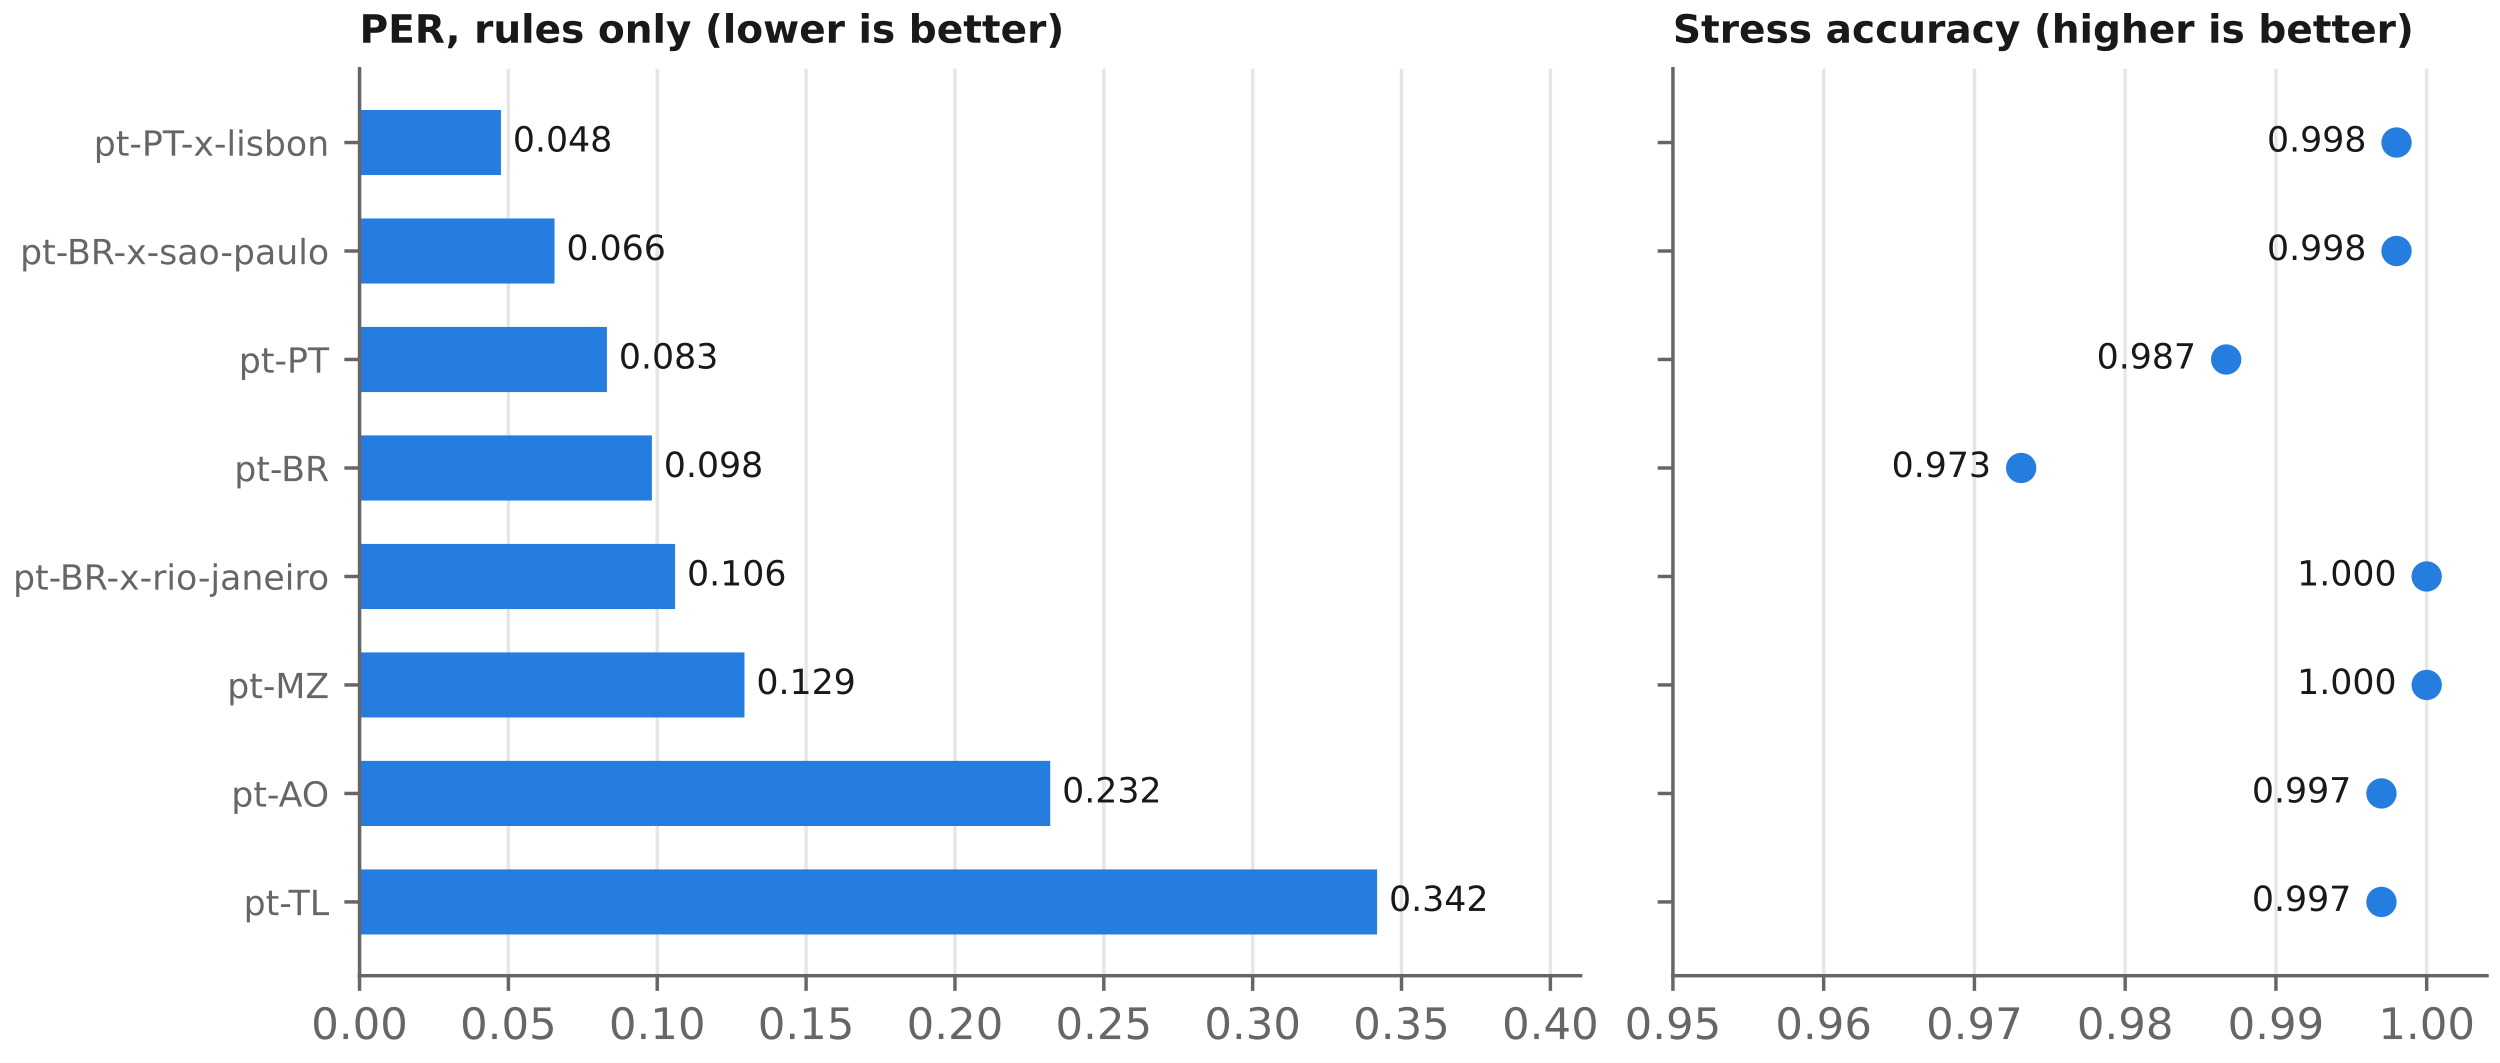
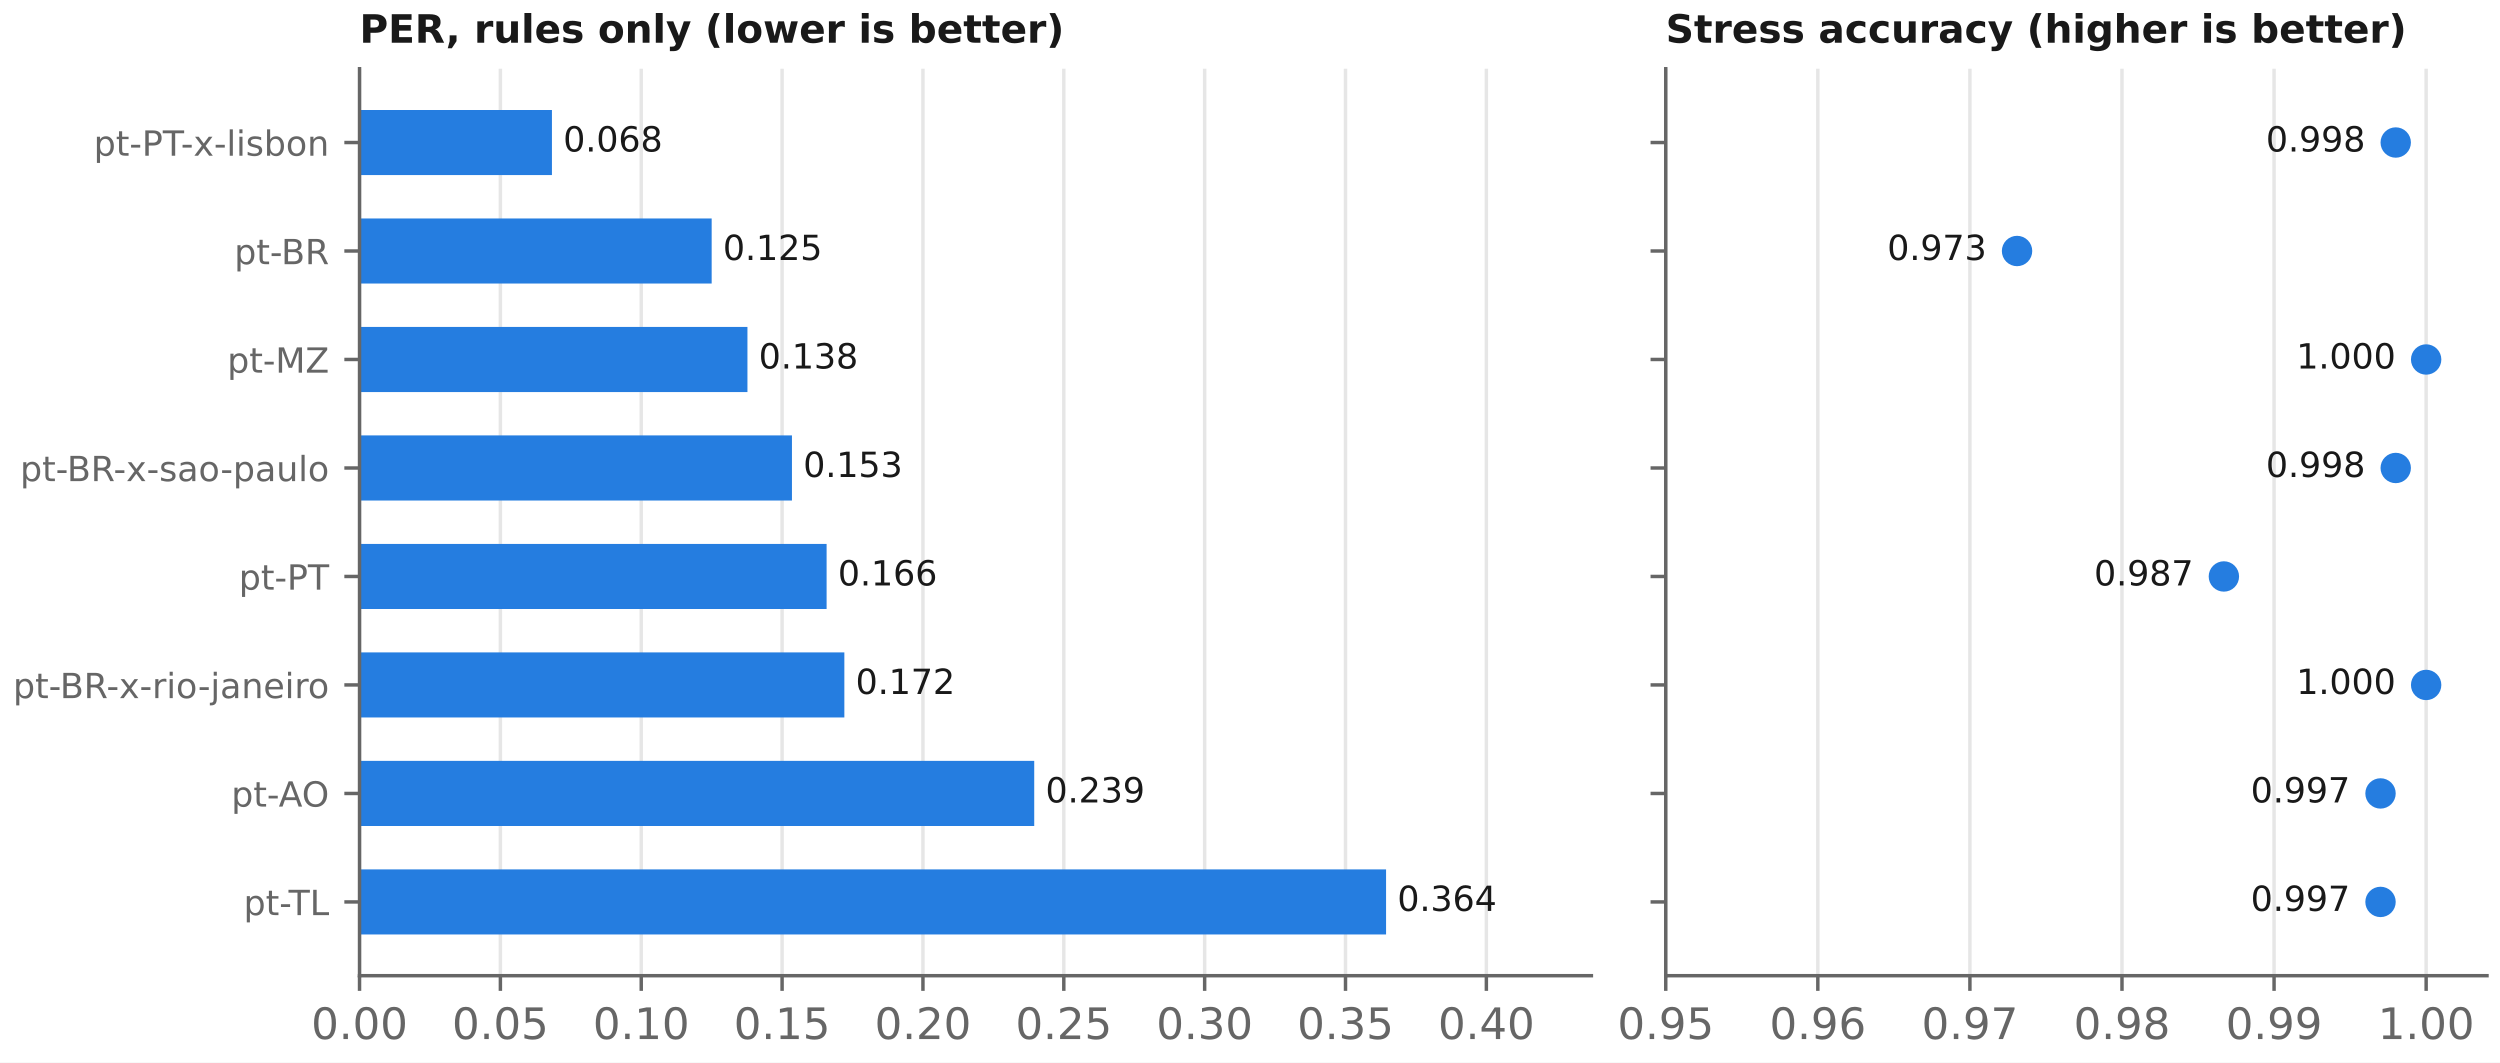
<svg xmlns="http://www.w3.org/2000/svg" xmlns:xlink="http://www.w3.org/1999/xlink" width="576pt" height="244.8pt" viewBox="0 0 576 244.8" version="1.1">
  <defs>
    <style type="text/css">*{stroke-linejoin: round; stroke-linecap: butt}</style>
  </defs>
  <g id="figure_1">
    <g id="patch_1">
      <path d="M 0 244.8  L 576 244.8  L 576 0  L 0 0  z " style="fill: #ffffff" />
    </g>
    <g id="axes_1">
      <g id="patch_2">
-         <path d="M 82.836 224.8  L 364.176 224.8  L 364.176 15.839  L 82.836 15.839  z " style="fill: #ffffff" />
+         <path d="M 82.836 224.8  L 366.654 224.8  L 366.654 15.839  L 82.836 15.839  z " style="fill: #ffffff" />
      </g>
      <g id="matplotlib.axis_1">
        <g id="xtick_1">
          <g id="line2d_1">
-             <path d="M 82.836 224.8  L 82.836 15.839  " clip-path="url(#p4ce81a3089)" style="fill: none; stroke: #e6e6e6; stroke-width: 0.8; stroke-linecap: square" />
+             <path d="M 82.836 224.8  L 82.836 15.839  " clip-path="url(#pa067309604)" style="fill: none; stroke: #e6e6e6; stroke-width: 0.8; stroke-linecap: square" />
          </g>
          <g id="line2d_2">
            <defs>
              <path id="m0db574f044" d="M 0 0  L 0 3.5  " style="stroke: #666666; stroke-width: 0.8" />
            </defs>
            <g>
              <use xlink:href="#m0db574f044" x="82.836" y="224.8" style="fill: #666666; stroke: #666666; stroke-width: 0.8" />
            </g>
          </g>
          <g id="text_1">
            <text style="font-size: 10px; font-family: 'DejaVu Sans', 'Bitstream Vera Sans', 'Computer Modern Sans Serif', 'Lucida Grande', 'Verdana', 'Geneva', 'Lucid', 'Arial', 'Helvetica', 'Avant Garde', sans-serif; text-anchor: middle; fill: #666666" x="82.836" y="239.397" transform="rotate(-0 82.83649 239.3974)">0.00</text>
          </g>
        </g>
        <g id="xtick_2">
          <g id="line2d_3">
-             <path d="M 117.133 224.8  L 117.133 15.839  " clip-path="url(#p4ce81a3089)" style="fill: none; stroke: #e6e6e6; stroke-width: 0.8; stroke-linecap: square" />
+             <path d="M 115.289 224.8  L 115.289 15.839  " clip-path="url(#pa067309604)" style="fill: none; stroke: #e6e6e6; stroke-width: 0.8; stroke-linecap: square" />
          </g>
          <g id="line2d_4">
            <g>
-               <use xlink:href="#m0db574f044" x="117.133" y="224.8" style="fill: #666666; stroke: #666666; stroke-width: 0.8" />
+               <use xlink:href="#m0db574f044" x="115.289" y="224.8" style="fill: #666666; stroke: #666666; stroke-width: 0.8" />
            </g>
          </g>
          <g id="text_2">
-             <text style="font-size: 10px; font-family: 'DejaVu Sans', 'Bitstream Vera Sans', 'Computer Modern Sans Serif', 'Lucida Grande', 'Verdana', 'Geneva', 'Lucid', 'Arial', 'Helvetica', 'Avant Garde', sans-serif; text-anchor: middle; fill: #666666" x="117.133" y="239.397" transform="rotate(-0 117.1328 239.3974)">0.05</text>
+             <text style="font-size: 10px; font-family: 'DejaVu Sans', 'Bitstream Vera Sans', 'Computer Modern Sans Serif', 'Lucida Grande', 'Verdana', 'Geneva', 'Lucid', 'Arial', 'Helvetica', 'Avant Garde', sans-serif; text-anchor: middle; fill: #666666" x="115.289" y="239.397" transform="rotate(-0 115.2892 239.3974)">0.05</text>
          </g>
        </g>
        <g id="xtick_3">
          <g id="line2d_5">
-             <path d="M 151.429 224.8  L 151.429 15.839  " clip-path="url(#p4ce81a3089)" style="fill: none; stroke: #e6e6e6; stroke-width: 0.8; stroke-linecap: square" />
+             <path d="M 147.742 224.8  L 147.742 15.839  " clip-path="url(#pa067309604)" style="fill: none; stroke: #e6e6e6; stroke-width: 0.8; stroke-linecap: square" />
          </g>
          <g id="line2d_6">
            <g>
-               <use xlink:href="#m0db574f044" x="151.429" y="224.8" style="fill: #666666; stroke: #666666; stroke-width: 0.8" />
+               <use xlink:href="#m0db574f044" x="147.742" y="224.8" style="fill: #666666; stroke: #666666; stroke-width: 0.8" />
            </g>
          </g>
          <g id="text_3">
-             <text style="font-size: 10px; font-family: 'DejaVu Sans', 'Bitstream Vera Sans', 'Computer Modern Sans Serif', 'Lucida Grande', 'Verdana', 'Geneva', 'Lucid', 'Arial', 'Helvetica', 'Avant Garde', sans-serif; text-anchor: middle; fill: #666666" x="151.429" y="239.397" transform="rotate(-0 151.4291 239.3974)">0.10</text>
+             <text style="font-size: 10px; font-family: 'DejaVu Sans', 'Bitstream Vera Sans', 'Computer Modern Sans Serif', 'Lucida Grande', 'Verdana', 'Geneva', 'Lucid', 'Arial', 'Helvetica', 'Avant Garde', sans-serif; text-anchor: middle; fill: #666666" x="147.742" y="239.397" transform="rotate(-0 147.7418 239.3974)">0.10</text>
          </g>
        </g>
        <g id="xtick_4">
          <g id="line2d_7">
-             <path d="M 185.725 224.8  L 185.725 15.839  " clip-path="url(#p4ce81a3089)" style="fill: none; stroke: #e6e6e6; stroke-width: 0.8; stroke-linecap: square" />
+             <path d="M 180.194 224.8  L 180.194 15.839  " clip-path="url(#pa067309604)" style="fill: none; stroke: #e6e6e6; stroke-width: 0.8; stroke-linecap: square" />
          </g>
          <g id="line2d_8">
            <g>
-               <use xlink:href="#m0db574f044" x="185.725" y="224.8" style="fill: #666666; stroke: #666666; stroke-width: 0.8" />
+               <use xlink:href="#m0db574f044" x="180.194" y="224.8" style="fill: #666666; stroke: #666666; stroke-width: 0.8" />
            </g>
          </g>
          <g id="text_4">
-             <text style="font-size: 10px; font-family: 'DejaVu Sans', 'Bitstream Vera Sans', 'Computer Modern Sans Serif', 'Lucida Grande', 'Verdana', 'Geneva', 'Lucid', 'Arial', 'Helvetica', 'Avant Garde', sans-serif; text-anchor: middle; fill: #666666" x="185.725" y="239.397" transform="rotate(-0 185.7254 239.3974)">0.15</text>
+             <text style="font-size: 10px; font-family: 'DejaVu Sans', 'Bitstream Vera Sans', 'Computer Modern Sans Serif', 'Lucida Grande', 'Verdana', 'Geneva', 'Lucid', 'Arial', 'Helvetica', 'Avant Garde', sans-serif; text-anchor: middle; fill: #666666" x="180.194" y="239.397" transform="rotate(-0 180.1945 239.3974)">0.15</text>
          </g>
        </g>
        <g id="xtick_5">
          <g id="line2d_9">
-             <path d="M 220.022 224.8  L 220.022 15.839  " clip-path="url(#p4ce81a3089)" style="fill: none; stroke: #e6e6e6; stroke-width: 0.8; stroke-linecap: square" />
+             <path d="M 212.647 224.8  L 212.647 15.839  " clip-path="url(#pa067309604)" style="fill: none; stroke: #e6e6e6; stroke-width: 0.8; stroke-linecap: square" />
          </g>
          <g id="line2d_10">
            <g>
-               <use xlink:href="#m0db574f044" x="220.022" y="224.8" style="fill: #666666; stroke: #666666; stroke-width: 0.8" />
+               <use xlink:href="#m0db574f044" x="212.647" y="224.8" style="fill: #666666; stroke: #666666; stroke-width: 0.8" />
            </g>
          </g>
          <g id="text_5">
-             <text style="font-size: 10px; font-family: 'DejaVu Sans', 'Bitstream Vera Sans', 'Computer Modern Sans Serif', 'Lucida Grande', 'Verdana', 'Geneva', 'Lucid', 'Arial', 'Helvetica', 'Avant Garde', sans-serif; text-anchor: middle; fill: #666666" x="220.022" y="239.397" transform="rotate(-0 220.0217 239.3974)">0.20</text>
+             <text style="font-size: 10px; font-family: 'DejaVu Sans', 'Bitstream Vera Sans', 'Computer Modern Sans Serif', 'Lucida Grande', 'Verdana', 'Geneva', 'Lucid', 'Arial', 'Helvetica', 'Avant Garde', sans-serif; text-anchor: middle; fill: #666666" x="212.647" y="239.397" transform="rotate(-0 212.6471 239.3974)">0.20</text>
          </g>
        </g>
        <g id="xtick_6">
          <g id="line2d_11">
-             <path d="M 254.318 224.8  L 254.318 15.839  " clip-path="url(#p4ce81a3089)" style="fill: none; stroke: #e6e6e6; stroke-width: 0.8; stroke-linecap: square" />
+             <path d="M 245.1 224.8  L 245.1 15.839  " clip-path="url(#pa067309604)" style="fill: none; stroke: #e6e6e6; stroke-width: 0.8; stroke-linecap: square" />
          </g>
          <g id="line2d_12">
            <g>
-               <use xlink:href="#m0db574f044" x="254.318" y="224.8" style="fill: #666666; stroke: #666666; stroke-width: 0.8" />
+               <use xlink:href="#m0db574f044" x="245.1" y="224.8" style="fill: #666666; stroke: #666666; stroke-width: 0.8" />
            </g>
          </g>
          <g id="text_6">
-             <text style="font-size: 10px; font-family: 'DejaVu Sans', 'Bitstream Vera Sans', 'Computer Modern Sans Serif', 'Lucida Grande', 'Verdana', 'Geneva', 'Lucid', 'Arial', 'Helvetica', 'Avant Garde', sans-serif; text-anchor: middle; fill: #666666" x="254.318" y="239.397" transform="rotate(-0 254.318 239.3974)">0.25</text>
+             <text style="font-size: 10px; font-family: 'DejaVu Sans', 'Bitstream Vera Sans', 'Computer Modern Sans Serif', 'Lucida Grande', 'Verdana', 'Geneva', 'Lucid', 'Arial', 'Helvetica', 'Avant Garde', sans-serif; text-anchor: middle; fill: #666666" x="245.1" y="239.397" transform="rotate(-0 245.0998 239.3974)">0.25</text>
          </g>
        </g>
        <g id="xtick_7">
          <g id="line2d_13">
-             <path d="M 288.614 224.8  L 288.614 15.839  " clip-path="url(#p4ce81a3089)" style="fill: none; stroke: #e6e6e6; stroke-width: 0.8; stroke-linecap: square" />
+             <path d="M 277.552 224.8  L 277.552 15.839  " clip-path="url(#pa067309604)" style="fill: none; stroke: #e6e6e6; stroke-width: 0.8; stroke-linecap: square" />
          </g>
          <g id="line2d_14">
            <g>
-               <use xlink:href="#m0db574f044" x="288.614" y="224.8" style="fill: #666666; stroke: #666666; stroke-width: 0.8" />
+               <use xlink:href="#m0db574f044" x="277.552" y="224.8" style="fill: #666666; stroke: #666666; stroke-width: 0.8" />
            </g>
          </g>
          <g id="text_7">
-             <text style="font-size: 10px; font-family: 'DejaVu Sans', 'Bitstream Vera Sans', 'Computer Modern Sans Serif', 'Lucida Grande', 'Verdana', 'Geneva', 'Lucid', 'Arial', 'Helvetica', 'Avant Garde', sans-serif; text-anchor: middle; fill: #666666" x="288.614" y="239.397" transform="rotate(-0 288.6143 239.3974)">0.30</text>
+             <text style="font-size: 10px; font-family: 'DejaVu Sans', 'Bitstream Vera Sans', 'Computer Modern Sans Serif', 'Lucida Grande', 'Verdana', 'Geneva', 'Lucid', 'Arial', 'Helvetica', 'Avant Garde', sans-serif; text-anchor: middle; fill: #666666" x="277.552" y="239.397" transform="rotate(-0 277.5525 239.3974)">0.30</text>
          </g>
        </g>
        <g id="xtick_8">
          <g id="line2d_15">
-             <path d="M 322.911 224.8  L 322.911 15.839  " clip-path="url(#p4ce81a3089)" style="fill: none; stroke: #e6e6e6; stroke-width: 0.8; stroke-linecap: square" />
+             <path d="M 310.005 224.8  L 310.005 15.839  " clip-path="url(#pa067309604)" style="fill: none; stroke: #e6e6e6; stroke-width: 0.8; stroke-linecap: square" />
          </g>
          <g id="line2d_16">
            <g>
-               <use xlink:href="#m0db574f044" x="322.911" y="224.8" style="fill: #666666; stroke: #666666; stroke-width: 0.8" />
+               <use xlink:href="#m0db574f044" x="310.005" y="224.8" style="fill: #666666; stroke: #666666; stroke-width: 0.8" />
            </g>
          </g>
          <g id="text_8">
-             <text style="font-size: 10px; font-family: 'DejaVu Sans', 'Bitstream Vera Sans', 'Computer Modern Sans Serif', 'Lucida Grande', 'Verdana', 'Geneva', 'Lucid', 'Arial', 'Helvetica', 'Avant Garde', sans-serif; text-anchor: middle; fill: #666666" x="322.911" y="239.397" transform="rotate(-0 322.9106 239.3974)">0.35</text>
+             <text style="font-size: 10px; font-family: 'DejaVu Sans', 'Bitstream Vera Sans', 'Computer Modern Sans Serif', 'Lucida Grande', 'Verdana', 'Geneva', 'Lucid', 'Arial', 'Helvetica', 'Avant Garde', sans-serif; text-anchor: middle; fill: #666666" x="310.005" y="239.397" transform="rotate(-0 310.0051 239.3974)">0.35</text>
          </g>
        </g>
        <g id="xtick_9">
          <g id="line2d_17">
-             <path d="M 357.207 224.8  L 357.207 15.839  " clip-path="url(#p4ce81a3089)" style="fill: none; stroke: #e6e6e6; stroke-width: 0.8; stroke-linecap: square" />
+             <path d="M 342.458 224.8  L 342.458 15.839  " clip-path="url(#pa067309604)" style="fill: none; stroke: #e6e6e6; stroke-width: 0.8; stroke-linecap: square" />
          </g>
          <g id="line2d_18">
            <g>
-               <use xlink:href="#m0db574f044" x="357.207" y="224.8" style="fill: #666666; stroke: #666666; stroke-width: 0.8" />
+               <use xlink:href="#m0db574f044" x="342.458" y="224.8" style="fill: #666666; stroke: #666666; stroke-width: 0.8" />
            </g>
          </g>
          <g id="text_9">
-             <text style="font-size: 10px; font-family: 'DejaVu Sans', 'Bitstream Vera Sans', 'Computer Modern Sans Serif', 'Lucida Grande', 'Verdana', 'Geneva', 'Lucid', 'Arial', 'Helvetica', 'Avant Garde', sans-serif; text-anchor: middle; fill: #666666" x="357.207" y="239.397" transform="rotate(-0 357.2069 239.3974)">0.40</text>
+             <text style="font-size: 10px; font-family: 'DejaVu Sans', 'Bitstream Vera Sans', 'Computer Modern Sans Serif', 'Lucida Grande', 'Verdana', 'Geneva', 'Lucid', 'Arial', 'Helvetica', 'Avant Garde', sans-serif; text-anchor: middle; fill: #666666" x="342.458" y="239.397" transform="rotate(-0 342.4578 239.3974)">0.40</text>
          </g>
        </g>
      </g>
      <g id="matplotlib.axis_2">
        <g id="ytick_1">
          <g id="line2d_19">
            <defs>
              <path id="m9a97e96fcf" d="M 0 0  L -3.5 0  " style="stroke: #666666; stroke-width: 0.8" />
            </defs>
            <g>
              <use xlink:href="#m9a97e96fcf" x="82.836" y="32.836" style="fill: #666666; stroke: #666666; stroke-width: 0.8" />
            </g>
          </g>
          <g id="text_10">
            <text style="font-size: 8px; font-family: 'DejaVu Sans', 'Bitstream Vera Sans', 'Computer Modern Sans Serif', 'Lucida Grande', 'Verdana', 'Geneva', 'Lucid', 'Arial', 'Helvetica', 'Avant Garde', sans-serif; text-anchor: end; fill: #666666" x="75.836" y="35.875" transform="rotate(-0 75.83649 35.87503)">pt-PT-x-lisbon</text>
          </g>
        </g>
        <g id="ytick_2">
          <g id="line2d_20">
            <g>
              <use xlink:href="#m9a97e96fcf" x="82.836" y="57.831" style="fill: #666666; stroke: #666666; stroke-width: 0.8" />
            </g>
          </g>
          <g id="text_11">
-             <text style="font-size: 8px; font-family: 'DejaVu Sans', 'Bitstream Vera Sans', 'Computer Modern Sans Serif', 'Lucida Grande', 'Verdana', 'Geneva', 'Lucid', 'Arial', 'Helvetica', 'Avant Garde', sans-serif; text-anchor: end; fill: #666666" x="75.836" y="60.87" transform="rotate(-0 75.83649 60.87036)">pt-BR-x-sao-paulo</text>
+             <text style="font-size: 8px; font-family: 'DejaVu Sans', 'Bitstream Vera Sans', 'Computer Modern Sans Serif', 'Lucida Grande', 'Verdana', 'Geneva', 'Lucid', 'Arial', 'Helvetica', 'Avant Garde', sans-serif; text-anchor: end; fill: #666666" x="75.836" y="60.87" transform="rotate(-0 75.83649 60.87004)">pt-BR</text>
          </g>
        </g>
        <g id="ytick_3">
          <g id="line2d_21">
            <g>
              <use xlink:href="#m9a97e96fcf" x="82.836" y="82.826" style="fill: #666666; stroke: #666666; stroke-width: 0.8" />
            </g>
          </g>
          <g id="text_12">
-             <text style="font-size: 8px; font-family: 'DejaVu Sans', 'Bitstream Vera Sans', 'Computer Modern Sans Serif', 'Lucida Grande', 'Verdana', 'Geneva', 'Lucid', 'Arial', 'Helvetica', 'Avant Garde', sans-serif; text-anchor: end; fill: #666666" x="75.836" y="85.865" transform="rotate(-0 75.83649 85.86537)">pt-PT</text>
+             <text style="font-size: 8px; font-family: 'DejaVu Sans', 'Bitstream Vera Sans', 'Computer Modern Sans Serif', 'Lucida Grande', 'Verdana', 'Geneva', 'Lucid', 'Arial', 'Helvetica', 'Avant Garde', sans-serif; text-anchor: end; fill: #666666" x="75.836" y="85.865" transform="rotate(-0 75.83649 85.86537)">pt-MZ</text>
          </g>
        </g>
        <g id="ytick_4">
          <g id="line2d_22">
            <g>
              <use xlink:href="#m9a97e96fcf" x="82.836" y="107.822" style="fill: #666666; stroke: #666666; stroke-width: 0.8" />
            </g>
          </g>
          <g id="text_13">
-             <text style="font-size: 8px; font-family: 'DejaVu Sans', 'Bitstream Vera Sans', 'Computer Modern Sans Serif', 'Lucida Grande', 'Verdana', 'Geneva', 'Lucid', 'Arial', 'Helvetica', 'Avant Garde', sans-serif; text-anchor: end; fill: #666666" x="75.836" y="110.861" transform="rotate(-0 75.83649 110.8607)">pt-BR</text>
+             <text style="font-size: 8px; font-family: 'DejaVu Sans', 'Bitstream Vera Sans', 'Computer Modern Sans Serif', 'Lucida Grande', 'Verdana', 'Geneva', 'Lucid', 'Arial', 'Helvetica', 'Avant Garde', sans-serif; text-anchor: end; fill: #666666" x="75.836" y="110.861" transform="rotate(-0 75.83649 110.861)">pt-BR-x-sao-paulo</text>
          </g>
        </g>
        <g id="ytick_5">
          <g id="line2d_23">
            <g>
              <use xlink:href="#m9a97e96fcf" x="82.836" y="132.817" style="fill: #666666; stroke: #666666; stroke-width: 0.8" />
            </g>
          </g>
          <g id="text_14">
-             <text style="font-size: 8px; font-family: 'DejaVu Sans', 'Bitstream Vera Sans', 'Computer Modern Sans Serif', 'Lucida Grande', 'Verdana', 'Geneva', 'Lucid', 'Arial', 'Helvetica', 'Avant Garde', sans-serif; text-anchor: end; fill: #666666" x="75.836" y="135.856" transform="rotate(-0 75.83649 135.8563)">pt-BR-x-rio-janeiro</text>
+             <text style="font-size: 8px; font-family: 'DejaVu Sans', 'Bitstream Vera Sans', 'Computer Modern Sans Serif', 'Lucida Grande', 'Verdana', 'Geneva', 'Lucid', 'Arial', 'Helvetica', 'Avant Garde', sans-serif; text-anchor: end; fill: #666666" x="75.836" y="135.856" transform="rotate(-0 75.83649 135.856)">pt-PT</text>
          </g>
        </g>
        <g id="ytick_6">
          <g id="line2d_24">
            <g>
              <use xlink:href="#m9a97e96fcf" x="82.836" y="157.812" style="fill: #666666; stroke: #666666; stroke-width: 0.8" />
            </g>
          </g>
          <g id="text_15">
-             <text style="font-size: 8px; font-family: 'DejaVu Sans', 'Bitstream Vera Sans', 'Computer Modern Sans Serif', 'Lucida Grande', 'Verdana', 'Geneva', 'Lucid', 'Arial', 'Helvetica', 'Avant Garde', sans-serif; text-anchor: end; fill: #666666" x="75.836" y="160.851" transform="rotate(-0 75.83649 160.8513)">pt-MZ</text>
+             <text style="font-size: 8px; font-family: 'DejaVu Sans', 'Bitstream Vera Sans', 'Computer Modern Sans Serif', 'Lucida Grande', 'Verdana', 'Geneva', 'Lucid', 'Arial', 'Helvetica', 'Avant Garde', sans-serif; text-anchor: end; fill: #666666" x="75.836" y="160.852" transform="rotate(-0 75.83649 160.8517)">pt-BR-x-rio-janeiro</text>
          </g>
        </g>
        <g id="ytick_7">
          <g id="line2d_25">
            <g>
              <use xlink:href="#m9a97e96fcf" x="82.836" y="182.808" style="fill: #666666; stroke: #666666; stroke-width: 0.8" />
            </g>
          </g>
          <g id="text_16">
            <text style="font-size: 8px; font-family: 'DejaVu Sans', 'Bitstream Vera Sans', 'Computer Modern Sans Serif', 'Lucida Grande', 'Verdana', 'Geneva', 'Lucid', 'Arial', 'Helvetica', 'Avant Garde', sans-serif; text-anchor: end; fill: #666666" x="75.836" y="185.847" transform="rotate(-0 75.83649 185.8467)">pt-AO</text>
          </g>
        </g>
        <g id="ytick_8">
          <g id="line2d_26">
            <g>
              <use xlink:href="#m9a97e96fcf" x="82.836" y="207.803" style="fill: #666666; stroke: #666666; stroke-width: 0.8" />
            </g>
          </g>
          <g id="text_17">
            <text style="font-size: 8px; font-family: 'DejaVu Sans', 'Bitstream Vera Sans', 'Computer Modern Sans Serif', 'Lucida Grande', 'Verdana', 'Geneva', 'Lucid', 'Arial', 'Helvetica', 'Avant Garde', sans-serif; text-anchor: end; fill: #666666" x="75.836" y="210.842" transform="rotate(-0 75.83649 210.842)">pt-TL</text>
          </g>
        </g>
      </g>
      <g id="patch_3">
-         <path d="M 82.836 25.337  L 115.418 25.337  L 115.418 40.334  L 82.836 40.334  z " clip-path="url(#p4ce81a3089)" style="fill: #257de0" />
+         <path d="M 82.836 25.337  L 127.167 25.337  L 127.167 40.334  L 82.836 40.334  z " clip-path="url(#pa067309604)" style="fill: #257de0" />
      </g>
      <g id="patch_4">
-         <path d="M 82.836 50.332  L 127.765 50.332  L 127.765 65.33  L 82.836 65.33  z " clip-path="url(#p4ce81a3089)" style="fill: #257de0" />
+         <path d="M 82.836 50.332  L 163.968 50.332  L 163.968 65.33  L 82.836 65.33  z " clip-path="url(#pa067309604)" style="fill: #257de0" />
      </g>
      <g id="patch_5">
-         <path d="M 82.836 75.328  L 139.837 75.328  L 139.837 90.325  L 82.836 90.325  z " clip-path="url(#p4ce81a3089)" style="fill: #257de0" />
+         <path d="M 82.836 75.328  L 172.211 75.328  L 172.211 90.325  L 82.836 90.325  z " clip-path="url(#pa067309604)" style="fill: #257de0" />
      </g>
      <g id="patch_6">
-         <path d="M 82.836 100.323  L 150.194 100.323  L 150.194 115.32  L 82.836 115.32  z " clip-path="url(#p4ce81a3089)" style="fill: #257de0" />
+         <path d="M 82.836 100.323  L 182.466 100.323  L 182.466 115.32  L 82.836 115.32  z " clip-path="url(#pa067309604)" style="fill: #257de0" />
      </g>
      <g id="patch_7">
-         <path d="M 82.836 125.318  L 155.545 125.318  L 155.545 140.316  L 82.836 140.316  z " clip-path="url(#p4ce81a3089)" style="fill: #257de0" />
+         <path d="M 82.836 125.318  L 190.45 125.318  L 190.45 140.316  L 82.836 140.316  z " clip-path="url(#pa067309604)" style="fill: #257de0" />
      </g>
      <g id="patch_8">
-         <path d="M 82.836 150.314  L 171.527 150.314  L 171.527 165.311  L 82.836 165.311  z " clip-path="url(#p4ce81a3089)" style="fill: #257de0" />
+         <path d="M 82.836 150.314  L 194.539 150.314  L 194.539 165.311  L 82.836 165.311  z " clip-path="url(#pa067309604)" style="fill: #257de0" />
      </g>
      <g id="patch_9">
-         <path d="M 82.836 175.309  L 241.971 175.309  L 241.971 190.306  L 82.836 190.306  z " clip-path="url(#p4ce81a3089)" style="fill: #257de0" />
+         <path d="M 82.836 175.309  L 238.285 175.309  L 238.285 190.306  L 82.836 190.306  z " clip-path="url(#pa067309604)" style="fill: #257de0" />
      </g>
      <g id="patch_10">
-         <path d="M 82.836 200.304  L 317.286 200.304  L 317.286 215.302  L 82.836 215.302  z " clip-path="url(#p4ce81a3089)" style="fill: #257de0" />
+         <path d="M 82.836 200.304  L 319.351 200.304  L 319.351 215.302  L 82.836 215.302  z " clip-path="url(#pa067309604)" style="fill: #257de0" />
      </g>
      <g id="patch_11">
        <path d="M 82.836 224.8  L 82.836 15.839  " style="fill: none; stroke: #666666; stroke-width: 0.8; stroke-linejoin: miter; stroke-linecap: square" />
      </g>
      <g id="patch_12">
-         <path d="M 82.836 224.8  L 364.176 224.8  " style="fill: none; stroke: #666666; stroke-width: 0.8; stroke-linejoin: miter; stroke-linecap: square" />
+         <path d="M 82.836 224.8  L 366.654 224.8  " style="fill: none; stroke: #666666; stroke-width: 0.8; stroke-linejoin: miter; stroke-linecap: square" />
      </g>
      <g id="text_18">
-         <text style="font-size: 8px; font-family: 'DejaVu Sans', 'Bitstream Vera Sans', 'Computer Modern Sans Serif', 'Lucida Grande', 'Verdana', 'Geneva', 'Lucid', 'Arial', 'Helvetica', 'Avant Garde', sans-serif; text-anchor: start; fill: #191919" x="118.162" y="34.914" transform="rotate(-0 118.1617 34.91378)">0.048</text>
+         <text style="font-size: 8px; font-family: 'DejaVu Sans', 'Bitstream Vera Sans', 'Computer Modern Sans Serif', 'Lucida Grande', 'Verdana', 'Geneva', 'Lucid', 'Arial', 'Helvetica', 'Avant Garde', sans-serif; text-anchor: start; fill: #191919" x="129.763" y="34.914" transform="rotate(-0 129.763 34.91378)">0.068</text>
      </g>
      <g id="text_19">
-         <text style="font-size: 8px; font-family: 'DejaVu Sans', 'Bitstream Vera Sans', 'Computer Modern Sans Serif', 'Lucida Grande', 'Verdana', 'Geneva', 'Lucid', 'Arial', 'Helvetica', 'Avant Garde', sans-serif; text-anchor: start; fill: #191919" x="130.508" y="59.909" transform="rotate(-0 130.5083 59.90911)">0.066</text>
+         <text style="font-size: 8px; font-family: 'DejaVu Sans', 'Bitstream Vera Sans', 'Computer Modern Sans Serif', 'Lucida Grande', 'Verdana', 'Geneva', 'Lucid', 'Arial', 'Helvetica', 'Avant Garde', sans-serif; text-anchor: start; fill: #191919" x="166.564" y="59.909" transform="rotate(-0 166.5644 59.90911)">0.125</text>
      </g>
      <g id="text_20">
-         <text style="font-size: 8px; font-family: 'DejaVu Sans', 'Bitstream Vera Sans', 'Computer Modern Sans Serif', 'Lucida Grande', 'Verdana', 'Geneva', 'Lucid', 'Arial', 'Helvetica', 'Avant Garde', sans-serif; text-anchor: start; fill: #191919" x="142.581" y="84.904" transform="rotate(-0 142.5806 84.90443)">0.083</text>
+         <text style="font-size: 8px; font-family: 'DejaVu Sans', 'Bitstream Vera Sans', 'Computer Modern Sans Serif', 'Lucida Grande', 'Verdana', 'Geneva', 'Lucid', 'Arial', 'Helvetica', 'Avant Garde', sans-serif; text-anchor: start; fill: #191919" x="174.807" y="84.904" transform="rotate(-0 174.8073 84.90443)">0.138</text>
      </g>
      <g id="text_21">
-         <text style="font-size: 8px; font-family: 'DejaVu Sans', 'Bitstream Vera Sans', 'Computer Modern Sans Serif', 'Lucida Grande', 'Verdana', 'Geneva', 'Lucid', 'Arial', 'Helvetica', 'Avant Garde', sans-serif; text-anchor: start; fill: #191919" x="152.938" y="109.9" transform="rotate(-0 152.9381 109.8998)">0.098</text>
+         <text style="font-size: 8px; font-family: 'DejaVu Sans', 'Bitstream Vera Sans', 'Computer Modern Sans Serif', 'Lucida Grande', 'Verdana', 'Geneva', 'Lucid', 'Arial', 'Helvetica', 'Avant Garde', sans-serif; text-anchor: start; fill: #191919" x="185.062" y="109.9" transform="rotate(-0 185.0624 109.8998)">0.153</text>
      </g>
      <g id="text_22">
-         <text style="font-size: 8px; font-family: 'DejaVu Sans', 'Bitstream Vera Sans', 'Computer Modern Sans Serif', 'Lucida Grande', 'Verdana', 'Geneva', 'Lucid', 'Arial', 'Helvetica', 'Avant Garde', sans-serif; text-anchor: start; fill: #191919" x="158.288" y="134.895" transform="rotate(-0 158.2884 134.8951)">0.106</text>
+         <text style="font-size: 8px; font-family: 'DejaVu Sans', 'Bitstream Vera Sans', 'Computer Modern Sans Serif', 'Lucida Grande', 'Verdana', 'Geneva', 'Lucid', 'Arial', 'Helvetica', 'Avant Garde', sans-serif; text-anchor: start; fill: #191919" x="193.046" y="134.895" transform="rotate(-0 193.0457 134.8951)">0.166</text>
      </g>
      <g id="text_23">
-         <text style="font-size: 8px; font-family: 'DejaVu Sans', 'Bitstream Vera Sans', 'Computer Modern Sans Serif', 'Lucida Grande', 'Verdana', 'Geneva', 'Lucid', 'Arial', 'Helvetica', 'Avant Garde', sans-serif; text-anchor: start; fill: #191919" x="174.27" y="159.89" transform="rotate(-0 174.2704 159.8904)">0.129</text>
+         <text style="font-size: 8px; font-family: 'DejaVu Sans', 'Bitstream Vera Sans', 'Computer Modern Sans Serif', 'Lucida Grande', 'Verdana', 'Geneva', 'Lucid', 'Arial', 'Helvetica', 'Avant Garde', sans-serif; text-anchor: start; fill: #191919" x="197.135" y="159.89" transform="rotate(-0 197.1348 159.8904)">0.172</text>
      </g>
      <g id="text_24">
-         <text style="font-size: 8px; font-family: 'DejaVu Sans', 'Bitstream Vera Sans', 'Computer Modern Sans Serif', 'Lucida Grande', 'Verdana', 'Geneva', 'Lucid', 'Arial', 'Helvetica', 'Avant Garde', sans-serif; text-anchor: start; fill: #191919" x="244.715" y="184.886" transform="rotate(-0 244.715 184.8857)">0.232</text>
+         <text style="font-size: 8px; font-family: 'DejaVu Sans', 'Bitstream Vera Sans', 'Computer Modern Sans Serif', 'Lucida Grande', 'Verdana', 'Geneva', 'Lucid', 'Arial', 'Helvetica', 'Avant Garde', sans-serif; text-anchor: start; fill: #191919" x="240.881" y="184.886" transform="rotate(-0 240.8809 184.8857)">0.239</text>
      </g>
      <g id="text_25">
-         <text style="font-size: 8px; font-family: 'DejaVu Sans', 'Bitstream Vera Sans', 'Computer Modern Sans Serif', 'Lucida Grande', 'Verdana', 'Geneva', 'Lucid', 'Arial', 'Helvetica', 'Avant Garde', sans-serif; text-anchor: start; fill: #191919" x="320.03" y="209.881" transform="rotate(-0 320.0297 209.8811)">0.342</text>
+         <text style="font-size: 8px; font-family: 'DejaVu Sans', 'Bitstream Vera Sans', 'Computer Modern Sans Serif', 'Lucida Grande', 'Verdana', 'Geneva', 'Lucid', 'Arial', 'Helvetica', 'Avant Garde', sans-serif; text-anchor: start; fill: #191919" x="321.948" y="209.881" transform="rotate(-0 321.9477 209.8811)">0.364</text>
      </g>
      <g id="text_26">
        <text style="font-weight: 700; font-size: 9px; font-family: 'DejaVu Sans', 'Bitstream Vera Sans', 'Computer Modern Sans Serif', 'Lucida Grande', 'Verdana', 'Geneva', 'Lucid', 'Arial', 'Helvetica', 'Avant Garde', sans-serif; text-anchor: start; fill: #191919" x="82.836" y="9.839" transform="rotate(-0 82.83649 9.838834)">PER, rules only (lower is better)</text>
      </g>
    </g>
    <g id="axes_2">
      <g id="patch_13">
-         <path d="M 385.44 224.8  L 573 224.8  L 573 15.839  L 385.44 15.839  z " style="fill: #ffffff" />
+         <path d="M 383.788 224.8  L 573 224.8  L 573 15.839  L 383.788 15.839  z " style="fill: #ffffff" />
      </g>
      <g id="matplotlib.axis_3">
        <g id="xtick_10">
          <g id="line2d_27">
-             <path d="M 385.44 224.8  L 385.44 15.839  " clip-path="url(#pd6e29b06e7)" style="fill: none; stroke: #e6e6e6; stroke-width: 0.8; stroke-linecap: square" />
+             <path d="M 383.788 224.8  L 383.788 15.839  " clip-path="url(#paff09547ee)" style="fill: none; stroke: #e6e6e6; stroke-width: 0.8; stroke-linecap: square" />
          </g>
          <g id="line2d_28">
            <g>
-               <use xlink:href="#m0db574f044" x="385.44" y="224.8" style="fill: #666666; stroke: #666666; stroke-width: 0.8" />
+               <use xlink:href="#m0db574f044" x="383.788" y="224.8" style="fill: #666666; stroke: #666666; stroke-width: 0.8" />
            </g>
          </g>
          <g id="text_27">
-             <text style="font-size: 10px; font-family: 'DejaVu Sans', 'Bitstream Vera Sans', 'Computer Modern Sans Serif', 'Lucida Grande', 'Verdana', 'Geneva', 'Lucid', 'Arial', 'Helvetica', 'Avant Garde', sans-serif; text-anchor: middle; fill: #666666" x="385.44" y="239.397" transform="rotate(-0 385.4401 239.3974)">0.95</text>
+             <text style="font-size: 10px; font-family: 'DejaVu Sans', 'Bitstream Vera Sans', 'Computer Modern Sans Serif', 'Lucida Grande', 'Verdana', 'Geneva', 'Lucid', 'Arial', 'Helvetica', 'Avant Garde', sans-serif; text-anchor: middle; fill: #666666" x="383.788" y="239.397" transform="rotate(-0 383.7878 239.3974)">0.95</text>
          </g>
        </g>
        <g id="xtick_11">
          <g id="line2d_29">
-             <path d="M 420.173 224.8  L 420.173 15.839  " clip-path="url(#pd6e29b06e7)" style="fill: none; stroke: #e6e6e6; stroke-width: 0.8; stroke-linecap: square" />
+             <path d="M 418.827 224.8  L 418.827 15.839  " clip-path="url(#paff09547ee)" style="fill: none; stroke: #e6e6e6; stroke-width: 0.8; stroke-linecap: square" />
          </g>
          <g id="line2d_30">
            <g>
-               <use xlink:href="#m0db574f044" x="420.173" y="224.8" style="fill: #666666; stroke: #666666; stroke-width: 0.8" />
+               <use xlink:href="#m0db574f044" x="418.827" y="224.8" style="fill: #666666; stroke: #666666; stroke-width: 0.8" />
            </g>
          </g>
          <g id="text_28">
-             <text style="font-size: 10px; font-family: 'DejaVu Sans', 'Bitstream Vera Sans', 'Computer Modern Sans Serif', 'Lucida Grande', 'Verdana', 'Geneva', 'Lucid', 'Arial', 'Helvetica', 'Avant Garde', sans-serif; text-anchor: middle; fill: #666666" x="420.173" y="239.397" transform="rotate(-0 420.1734 239.3974)">0.96</text>
+             <text style="font-size: 10px; font-family: 'DejaVu Sans', 'Bitstream Vera Sans', 'Computer Modern Sans Serif', 'Lucida Grande', 'Verdana', 'Geneva', 'Lucid', 'Arial', 'Helvetica', 'Avant Garde', sans-serif; text-anchor: middle; fill: #666666" x="418.827" y="239.397" transform="rotate(-0 418.827 239.3974)">0.96</text>
          </g>
        </g>
        <g id="xtick_12">
          <g id="line2d_31">
-             <path d="M 454.907 224.8  L 454.907 15.839  " clip-path="url(#pd6e29b06e7)" style="fill: none; stroke: #e6e6e6; stroke-width: 0.8; stroke-linecap: square" />
+             <path d="M 453.866 224.8  L 453.866 15.839  " clip-path="url(#paff09547ee)" style="fill: none; stroke: #e6e6e6; stroke-width: 0.8; stroke-linecap: square" />
          </g>
          <g id="line2d_32">
            <g>
-               <use xlink:href="#m0db574f044" x="454.907" y="224.8" style="fill: #666666; stroke: #666666; stroke-width: 0.8" />
+               <use xlink:href="#m0db574f044" x="453.866" y="224.8" style="fill: #666666; stroke: #666666; stroke-width: 0.8" />
            </g>
          </g>
          <g id="text_29">
-             <text style="font-size: 10px; font-family: 'DejaVu Sans', 'Bitstream Vera Sans', 'Computer Modern Sans Serif', 'Lucida Grande', 'Verdana', 'Geneva', 'Lucid', 'Arial', 'Helvetica', 'Avant Garde', sans-serif; text-anchor: middle; fill: #666666" x="454.907" y="239.397" transform="rotate(-0 454.9067 239.3974)">0.97</text>
+             <text style="font-size: 10px; font-family: 'DejaVu Sans', 'Bitstream Vera Sans', 'Computer Modern Sans Serif', 'Lucida Grande', 'Verdana', 'Geneva', 'Lucid', 'Arial', 'Helvetica', 'Avant Garde', sans-serif; text-anchor: middle; fill: #666666" x="453.866" y="239.397" transform="rotate(-0 453.8663 239.3974)">0.97</text>
          </g>
        </g>
        <g id="xtick_13">
          <g id="line2d_33">
-             <path d="M 489.64 224.8  L 489.64 15.839  " clip-path="url(#pd6e29b06e7)" style="fill: none; stroke: #e6e6e6; stroke-width: 0.8; stroke-linecap: square" />
+             <path d="M 488.906 224.8  L 488.906 15.839  " clip-path="url(#paff09547ee)" style="fill: none; stroke: #e6e6e6; stroke-width: 0.8; stroke-linecap: square" />
          </g>
          <g id="line2d_34">
            <g>
-               <use xlink:href="#m0db574f044" x="489.64" y="224.8" style="fill: #666666; stroke: #666666; stroke-width: 0.8" />
+               <use xlink:href="#m0db574f044" x="488.906" y="224.8" style="fill: #666666; stroke: #666666; stroke-width: 0.8" />
            </g>
          </g>
          <g id="text_30">
-             <text style="font-size: 10px; font-family: 'DejaVu Sans', 'Bitstream Vera Sans', 'Computer Modern Sans Serif', 'Lucida Grande', 'Verdana', 'Geneva', 'Lucid', 'Arial', 'Helvetica', 'Avant Garde', sans-serif; text-anchor: middle; fill: #666666" x="489.64" y="239.397" transform="rotate(-0 489.6399 239.3974)">0.98</text>
+             <text style="font-size: 10px; font-family: 'DejaVu Sans', 'Bitstream Vera Sans', 'Computer Modern Sans Serif', 'Lucida Grande', 'Verdana', 'Geneva', 'Lucid', 'Arial', 'Helvetica', 'Avant Garde', sans-serif; text-anchor: middle; fill: #666666" x="488.906" y="239.397" transform="rotate(-0 488.9055 239.3974)">0.98</text>
          </g>
        </g>
        <g id="xtick_14">
          <g id="line2d_35">
-             <path d="M 524.373 224.8  L 524.373 15.839  " clip-path="url(#pd6e29b06e7)" style="fill: none; stroke: #e6e6e6; stroke-width: 0.8; stroke-linecap: square" />
+             <path d="M 523.945 224.8  L 523.945 15.839  " clip-path="url(#paff09547ee)" style="fill: none; stroke: #e6e6e6; stroke-width: 0.8; stroke-linecap: square" />
          </g>
          <g id="line2d_36">
            <g>
-               <use xlink:href="#m0db574f044" x="524.373" y="224.8" style="fill: #666666; stroke: #666666; stroke-width: 0.8" />
+               <use xlink:href="#m0db574f044" x="523.945" y="224.8" style="fill: #666666; stroke: #666666; stroke-width: 0.8" />
            </g>
          </g>
          <g id="text_31">
-             <text style="font-size: 10px; font-family: 'DejaVu Sans', 'Bitstream Vera Sans', 'Computer Modern Sans Serif', 'Lucida Grande', 'Verdana', 'Geneva', 'Lucid', 'Arial', 'Helvetica', 'Avant Garde', sans-serif; text-anchor: middle; fill: #666666" x="524.373" y="239.397" transform="rotate(-0 524.3732 239.3974)">0.99</text>
+             <text style="font-size: 10px; font-family: 'DejaVu Sans', 'Bitstream Vera Sans', 'Computer Modern Sans Serif', 'Lucida Grande', 'Verdana', 'Geneva', 'Lucid', 'Arial', 'Helvetica', 'Avant Garde', sans-serif; text-anchor: middle; fill: #666666" x="523.945" y="239.397" transform="rotate(-0 523.9448 239.3974)">0.99</text>
          </g>
        </g>
        <g id="xtick_15">
          <g id="line2d_37">
-             <path d="M 559.106 224.8  L 559.106 15.839  " clip-path="url(#pd6e29b06e7)" style="fill: none; stroke: #e6e6e6; stroke-width: 0.8; stroke-linecap: square" />
+             <path d="M 558.984 224.8  L 558.984 15.839  " clip-path="url(#paff09547ee)" style="fill: none; stroke: #e6e6e6; stroke-width: 0.8; stroke-linecap: square" />
          </g>
          <g id="line2d_38">
            <g>
-               <use xlink:href="#m0db574f044" x="559.106" y="224.8" style="fill: #666666; stroke: #666666; stroke-width: 0.8" />
+               <use xlink:href="#m0db574f044" x="558.984" y="224.8" style="fill: #666666; stroke: #666666; stroke-width: 0.8" />
            </g>
          </g>
          <g id="text_32">
-             <text style="font-size: 10px; font-family: 'DejaVu Sans', 'Bitstream Vera Sans', 'Computer Modern Sans Serif', 'Lucida Grande', 'Verdana', 'Geneva', 'Lucid', 'Arial', 'Helvetica', 'Avant Garde', sans-serif; text-anchor: middle; fill: #666666" x="559.106" y="239.397" transform="rotate(-0 559.1065 239.3974)">1.00</text>
+             <text style="font-size: 10px; font-family: 'DejaVu Sans', 'Bitstream Vera Sans', 'Computer Modern Sans Serif', 'Lucida Grande', 'Verdana', 'Geneva', 'Lucid', 'Arial', 'Helvetica', 'Avant Garde', sans-serif; text-anchor: middle; fill: #666666" x="558.984" y="239.397" transform="rotate(-0 558.9841 239.3974)">1.00</text>
          </g>
        </g>
      </g>
      <g id="matplotlib.axis_4">
        <g id="ytick_9">
          <g id="line2d_39">
            <g>
-               <use xlink:href="#m9a97e96fcf" x="385.44" y="32.836" style="fill: #666666; stroke: #666666; stroke-width: 0.8" />
+               <use xlink:href="#m9a97e96fcf" x="383.788" y="32.836" style="fill: #666666; stroke: #666666; stroke-width: 0.8" />
            </g>
          </g>
        </g>
        <g id="ytick_10">
          <g id="line2d_40">
            <g>
-               <use xlink:href="#m9a97e96fcf" x="385.44" y="57.831" style="fill: #666666; stroke: #666666; stroke-width: 0.8" />
+               <use xlink:href="#m9a97e96fcf" x="383.788" y="57.831" style="fill: #666666; stroke: #666666; stroke-width: 0.8" />
            </g>
          </g>
        </g>
        <g id="ytick_11">
          <g id="line2d_41">
            <g>
-               <use xlink:href="#m9a97e96fcf" x="385.44" y="82.826" style="fill: #666666; stroke: #666666; stroke-width: 0.8" />
+               <use xlink:href="#m9a97e96fcf" x="383.788" y="82.826" style="fill: #666666; stroke: #666666; stroke-width: 0.8" />
            </g>
          </g>
        </g>
        <g id="ytick_12">
          <g id="line2d_42">
            <g>
-               <use xlink:href="#m9a97e96fcf" x="385.44" y="107.822" style="fill: #666666; stroke: #666666; stroke-width: 0.8" />
+               <use xlink:href="#m9a97e96fcf" x="383.788" y="107.822" style="fill: #666666; stroke: #666666; stroke-width: 0.8" />
            </g>
          </g>
        </g>
        <g id="ytick_13">
          <g id="line2d_43">
            <g>
-               <use xlink:href="#m9a97e96fcf" x="385.44" y="132.817" style="fill: #666666; stroke: #666666; stroke-width: 0.8" />
+               <use xlink:href="#m9a97e96fcf" x="383.788" y="132.817" style="fill: #666666; stroke: #666666; stroke-width: 0.8" />
            </g>
          </g>
        </g>
        <g id="ytick_14">
          <g id="line2d_44">
            <g>
-               <use xlink:href="#m9a97e96fcf" x="385.44" y="157.812" style="fill: #666666; stroke: #666666; stroke-width: 0.8" />
+               <use xlink:href="#m9a97e96fcf" x="383.788" y="157.812" style="fill: #666666; stroke: #666666; stroke-width: 0.8" />
            </g>
          </g>
        </g>
        <g id="ytick_15">
          <g id="line2d_45">
            <g>
-               <use xlink:href="#m9a97e96fcf" x="385.44" y="182.808" style="fill: #666666; stroke: #666666; stroke-width: 0.8" />
+               <use xlink:href="#m9a97e96fcf" x="383.788" y="182.808" style="fill: #666666; stroke: #666666; stroke-width: 0.8" />
            </g>
          </g>
        </g>
        <g id="ytick_16">
          <g id="line2d_46">
            <g>
-               <use xlink:href="#m9a97e96fcf" x="385.44" y="207.803" style="fill: #666666; stroke: #666666; stroke-width: 0.8" />
+               <use xlink:href="#m9a97e96fcf" x="383.788" y="207.803" style="fill: #666666; stroke: #666666; stroke-width: 0.8" />
            </g>
          </g>
        </g>
      </g>
      <g id="patch_14">
-         <path d="M 385.44 224.8  L 385.44 15.839  " style="fill: none; stroke: #666666; stroke-width: 0.8; stroke-linejoin: miter; stroke-linecap: square" />
+         <path d="M 383.788 224.8  L 383.788 15.839  " style="fill: none; stroke: #666666; stroke-width: 0.8; stroke-linejoin: miter; stroke-linecap: square" />
      </g>
      <g id="patch_15">
-         <path d="M 385.44 224.8  L 573 224.8  " style="fill: none; stroke: #666666; stroke-width: 0.8; stroke-linejoin: miter; stroke-linecap: square" />
+         <path d="M 383.788 224.8  L 573 224.8  " style="fill: none; stroke: #666666; stroke-width: 0.8; stroke-linejoin: miter; stroke-linecap: square" />
      </g>
      <g id="PathCollection_1">
        <defs>
          <path id="mc776bb2d2c" d="M 0 3  C 0.796 3 1.559 2.684 2.121 2.121  C 2.684 1.559 3 0.796 3 0  C 3 -0.796 2.684 -1.559 2.121 -2.121  C 1.559 -2.684 0.796 -3 0 -3  C -0.796 -3 -1.559 -2.684 -2.121 -2.121  C -2.684 -1.559 -3 -0.796 -3 0  C -3 0.796 -2.684 1.559 -2.121 2.121  C -1.559 2.684 -0.796 3 0 3  z " style="stroke: #257de0" />
        </defs>
-         <g clip-path="url(#pd6e29b06e7)">
-           <use xlink:href="#mc776bb2d2c" x="552.16" y="32.836" style="fill: #257de0; stroke: #257de0" />
-           <use xlink:href="#mc776bb2d2c" x="552.16" y="57.831" style="fill: #257de0; stroke: #257de0" />
-           <use xlink:href="#mc776bb2d2c" x="512.911" y="82.826" style="fill: #257de0; stroke: #257de0" />
-           <use xlink:href="#mc776bb2d2c" x="465.674" y="107.822" style="fill: #257de0; stroke: #257de0" />
-           <use xlink:href="#mc776bb2d2c" x="559.106" y="132.817" style="fill: #257de0; stroke: #257de0" />
-           <use xlink:href="#mc776bb2d2c" x="559.106" y="157.812" style="fill: #257de0; stroke: #257de0" />
-           <use xlink:href="#mc776bb2d2c" x="548.686" y="182.808" style="fill: #257de0; stroke: #257de0" />
-           <use xlink:href="#mc776bb2d2c" x="548.686" y="207.803" style="fill: #257de0; stroke: #257de0" />
+         <g clip-path="url(#paff09547ee)">
+           <use xlink:href="#mc776bb2d2c" x="551.976" y="32.836" style="fill: #257de0; stroke: #257de0" />
+           <use xlink:href="#mc776bb2d2c" x="464.728" y="57.831" style="fill: #257de0; stroke: #257de0" />
+           <use xlink:href="#mc776bb2d2c" x="558.984" y="82.826" style="fill: #257de0; stroke: #257de0" />
+           <use xlink:href="#mc776bb2d2c" x="551.976" y="107.822" style="fill: #257de0; stroke: #257de0" />
+           <use xlink:href="#mc776bb2d2c" x="512.382" y="132.817" style="fill: #257de0; stroke: #257de0" />
+           <use xlink:href="#mc776bb2d2c" x="558.984" y="157.812" style="fill: #257de0; stroke: #257de0" />
+           <use xlink:href="#mc776bb2d2c" x="548.472" y="182.808" style="fill: #257de0; stroke: #257de0" />
+           <use xlink:href="#mc776bb2d2c" x="548.472" y="207.803" style="fill: #257de0; stroke: #257de0" />
        </g>
      </g>
      <g id="text_33">
-         <text style="font-size: 8px; font-family: 'DejaVu Sans', 'Bitstream Vera Sans', 'Computer Modern Sans Serif', 'Lucida Grande', 'Verdana', 'Geneva', 'Lucid', 'Arial', 'Helvetica', 'Avant Garde', sans-serif; text-anchor: end; fill: #191919" x="545.213" y="34.914" transform="rotate(-0 545.2132 34.91378)">0.998</text>
+         <text style="font-size: 8px; font-family: 'DejaVu Sans', 'Bitstream Vera Sans', 'Computer Modern Sans Serif', 'Lucida Grande', 'Verdana', 'Geneva', 'Lucid', 'Arial', 'Helvetica', 'Avant Garde', sans-serif; text-anchor: end; fill: #191919" x="544.968" y="34.914" transform="rotate(-0 544.9684 34.91378)">0.998</text>
      </g>
      <g id="text_34">
-         <text style="font-size: 8px; font-family: 'DejaVu Sans', 'Bitstream Vera Sans', 'Computer Modern Sans Serif', 'Lucida Grande', 'Verdana', 'Geneva', 'Lucid', 'Arial', 'Helvetica', 'Avant Garde', sans-serif; text-anchor: end; fill: #191919" x="545.213" y="59.909" transform="rotate(-0 545.2132 59.90911)">0.998</text>
+         <text style="font-size: 8px; font-family: 'DejaVu Sans', 'Bitstream Vera Sans', 'Computer Modern Sans Serif', 'Lucida Grande', 'Verdana', 'Geneva', 'Lucid', 'Arial', 'Helvetica', 'Avant Garde', sans-serif; text-anchor: end; fill: #191919" x="457.721" y="59.909" transform="rotate(-0 457.7206 59.90911)">0.973</text>
      </g>
      <g id="text_35">
-         <text style="font-size: 8px; font-family: 'DejaVu Sans', 'Bitstream Vera Sans', 'Computer Modern Sans Serif', 'Lucida Grande', 'Verdana', 'Geneva', 'Lucid', 'Arial', 'Helvetica', 'Avant Garde', sans-serif; text-anchor: end; fill: #191919" x="505.965" y="84.904" transform="rotate(-0 505.9646 84.90443)">0.987</text>
+         <text style="font-size: 8px; font-family: 'DejaVu Sans', 'Bitstream Vera Sans', 'Computer Modern Sans Serif', 'Lucida Grande', 'Verdana', 'Geneva', 'Lucid', 'Arial', 'Helvetica', 'Avant Garde', sans-serif; text-anchor: end; fill: #191919" x="551.976" y="84.904" transform="rotate(-0 551.9762 84.90443)">1.000</text>
      </g>
      <g id="text_36">
-         <text style="font-size: 8px; font-family: 'DejaVu Sans', 'Bitstream Vera Sans', 'Computer Modern Sans Serif', 'Lucida Grande', 'Verdana', 'Geneva', 'Lucid', 'Arial', 'Helvetica', 'Avant Garde', sans-serif; text-anchor: end; fill: #191919" x="458.727" y="109.9" transform="rotate(-0 458.7273 109.8998)">0.973</text>
+         <text style="font-size: 8px; font-family: 'DejaVu Sans', 'Bitstream Vera Sans', 'Computer Modern Sans Serif', 'Lucida Grande', 'Verdana', 'Geneva', 'Lucid', 'Arial', 'Helvetica', 'Avant Garde', sans-serif; text-anchor: end; fill: #191919" x="544.968" y="109.9" transform="rotate(-0 544.9684 109.8998)">0.998</text>
      </g>
      <g id="text_37">
-         <text style="font-size: 8px; font-family: 'DejaVu Sans', 'Bitstream Vera Sans', 'Computer Modern Sans Serif', 'Lucida Grande', 'Verdana', 'Geneva', 'Lucid', 'Arial', 'Helvetica', 'Avant Garde', sans-serif; text-anchor: end; fill: #191919" x="552.16" y="134.895" transform="rotate(-0 552.1598 134.8951)">1.000</text>
+         <text style="font-size: 8px; font-family: 'DejaVu Sans', 'Bitstream Vera Sans', 'Computer Modern Sans Serif', 'Lucida Grande', 'Verdana', 'Geneva', 'Lucid', 'Arial', 'Helvetica', 'Avant Garde', sans-serif; text-anchor: end; fill: #191919" x="505.374" y="134.895" transform="rotate(-0 505.374 134.8951)">0.987</text>
      </g>
      <g id="text_38">
-         <text style="font-size: 8px; font-family: 'DejaVu Sans', 'Bitstream Vera Sans', 'Computer Modern Sans Serif', 'Lucida Grande', 'Verdana', 'Geneva', 'Lucid', 'Arial', 'Helvetica', 'Avant Garde', sans-serif; text-anchor: end; fill: #191919" x="552.16" y="159.89" transform="rotate(-0 552.1598 159.8904)">1.000</text>
+         <text style="font-size: 8px; font-family: 'DejaVu Sans', 'Bitstream Vera Sans', 'Computer Modern Sans Serif', 'Lucida Grande', 'Verdana', 'Geneva', 'Lucid', 'Arial', 'Helvetica', 'Avant Garde', sans-serif; text-anchor: end; fill: #191919" x="551.976" y="159.89" transform="rotate(-0 551.9762 159.8904)">1.000</text>
      </g>
      <g id="text_39">
-         <text style="font-size: 8px; font-family: 'DejaVu Sans', 'Bitstream Vera Sans', 'Computer Modern Sans Serif', 'Lucida Grande', 'Verdana', 'Geneva', 'Lucid', 'Arial', 'Helvetica', 'Avant Garde', sans-serif; text-anchor: end; fill: #191919" x="541.74" y="184.886" transform="rotate(-0 541.7398 184.8857)">0.997</text>
+         <text style="font-size: 8px; font-family: 'DejaVu Sans', 'Bitstream Vera Sans', 'Computer Modern Sans Serif', 'Lucida Grande', 'Verdana', 'Geneva', 'Lucid', 'Arial', 'Helvetica', 'Avant Garde', sans-serif; text-anchor: end; fill: #191919" x="541.464" y="184.886" transform="rotate(-0 541.4644 184.8857)">0.997</text>
      </g>
      <g id="text_40">
-         <text style="font-size: 8px; font-family: 'DejaVu Sans', 'Bitstream Vera Sans', 'Computer Modern Sans Serif', 'Lucida Grande', 'Verdana', 'Geneva', 'Lucid', 'Arial', 'Helvetica', 'Avant Garde', sans-serif; text-anchor: end; fill: #191919" x="541.74" y="209.881" transform="rotate(-0 541.7398 209.8811)">0.997</text>
+         <text style="font-size: 8px; font-family: 'DejaVu Sans', 'Bitstream Vera Sans', 'Computer Modern Sans Serif', 'Lucida Grande', 'Verdana', 'Geneva', 'Lucid', 'Arial', 'Helvetica', 'Avant Garde', sans-serif; text-anchor: end; fill: #191919" x="541.464" y="209.881" transform="rotate(-0 541.4644 209.8811)">0.997</text>
      </g>
      <g id="text_41">
-         <text style="font-weight: 700; font-size: 9px; font-family: 'DejaVu Sans', 'Bitstream Vera Sans', 'Computer Modern Sans Serif', 'Lucida Grande', 'Verdana', 'Geneva', 'Lucid', 'Arial', 'Helvetica', 'Avant Garde', sans-serif; text-anchor: start; fill: #191919" x="385.44" y="9.839" transform="rotate(-0 385.4401 9.838834)">Stress accuracy (higher is better)</text>
+         <text style="font-weight: 700; font-size: 9px; font-family: 'DejaVu Sans', 'Bitstream Vera Sans', 'Computer Modern Sans Serif', 'Lucida Grande', 'Verdana', 'Geneva', 'Lucid', 'Arial', 'Helvetica', 'Avant Garde', sans-serif; text-anchor: start; fill: #191919" x="383.788" y="9.839" transform="rotate(-0 383.7878 9.838834)">Stress accuracy (higher is better)</text>
      </g>
    </g>
  </g>
  <defs>
-     <clipPath id="p4ce81a3089">
-       <rect x="82.836" y="15.839" width="281.339" height="208.961" />
+     <clipPath id="pa067309604">
+       <rect x="82.836" y="15.839" width="283.818" height="208.961" />
    </clipPath>
-     <clipPath id="pd6e29b06e7">
-       <rect x="385.44" y="15.839" width="187.56" height="208.961" />
+     <clipPath id="paff09547ee">
+       <rect x="383.788" y="15.839" width="189.212" height="208.961" />
    </clipPath>
  </defs>
</svg>
